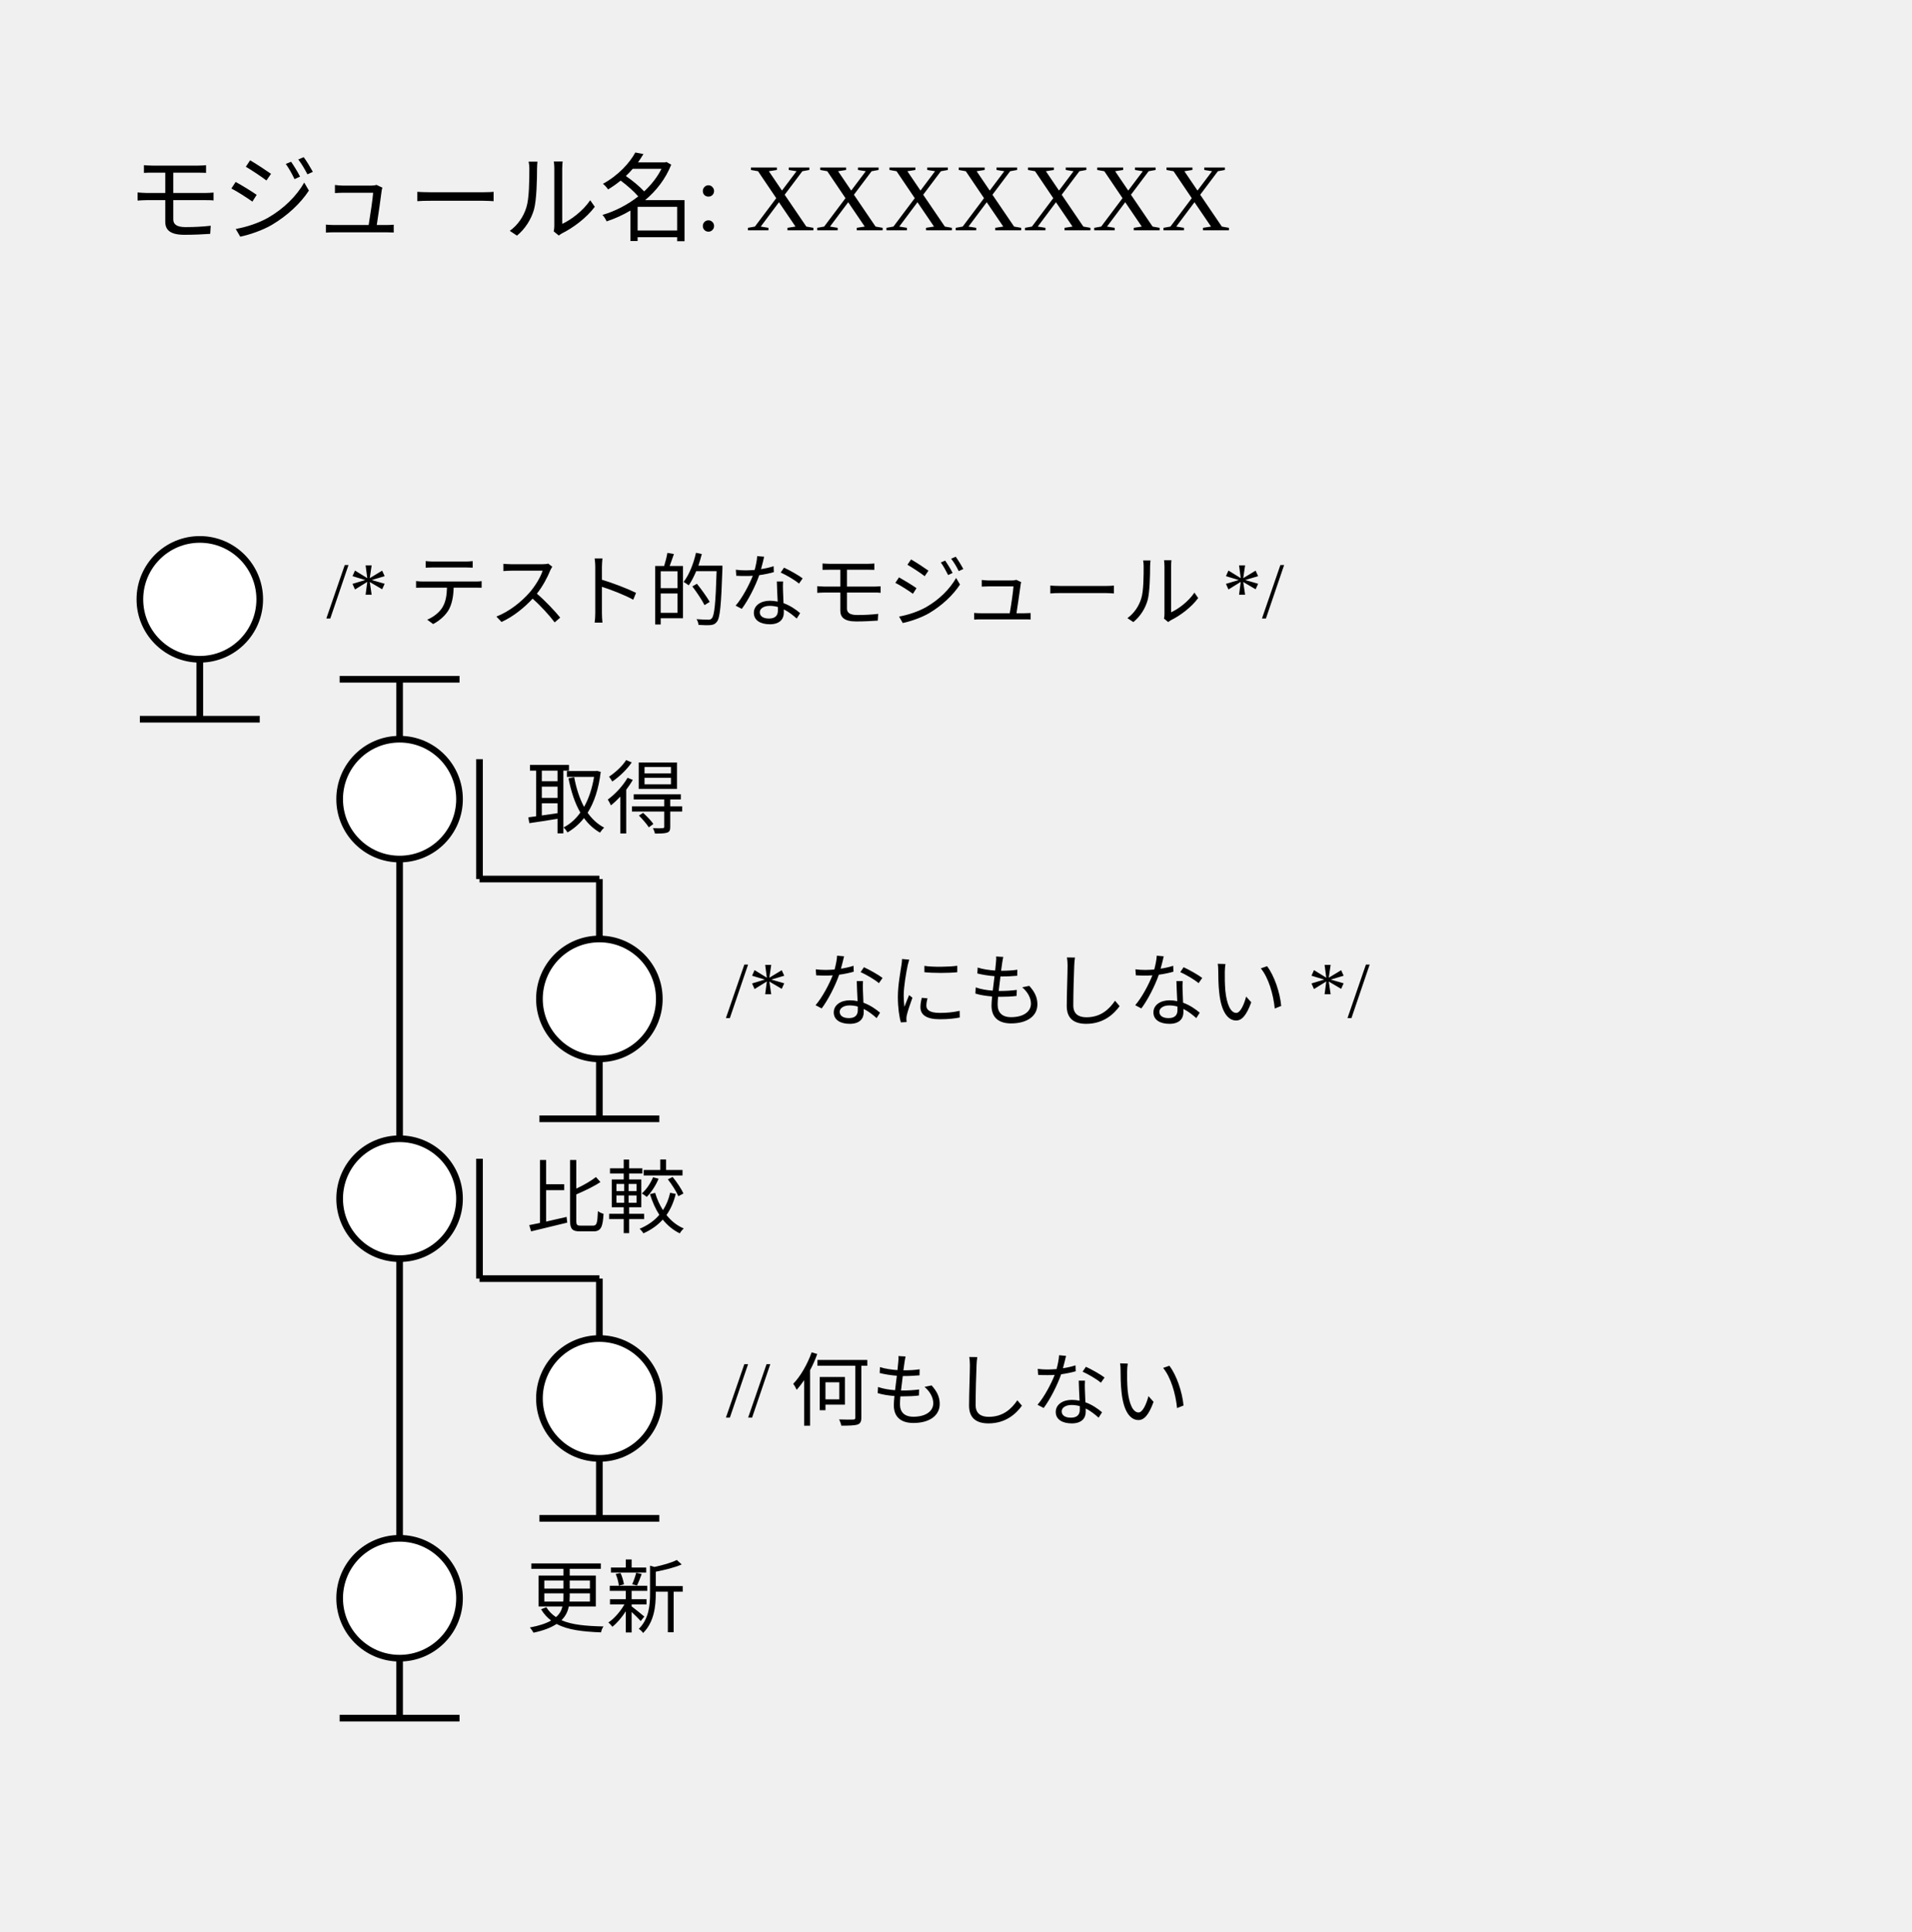
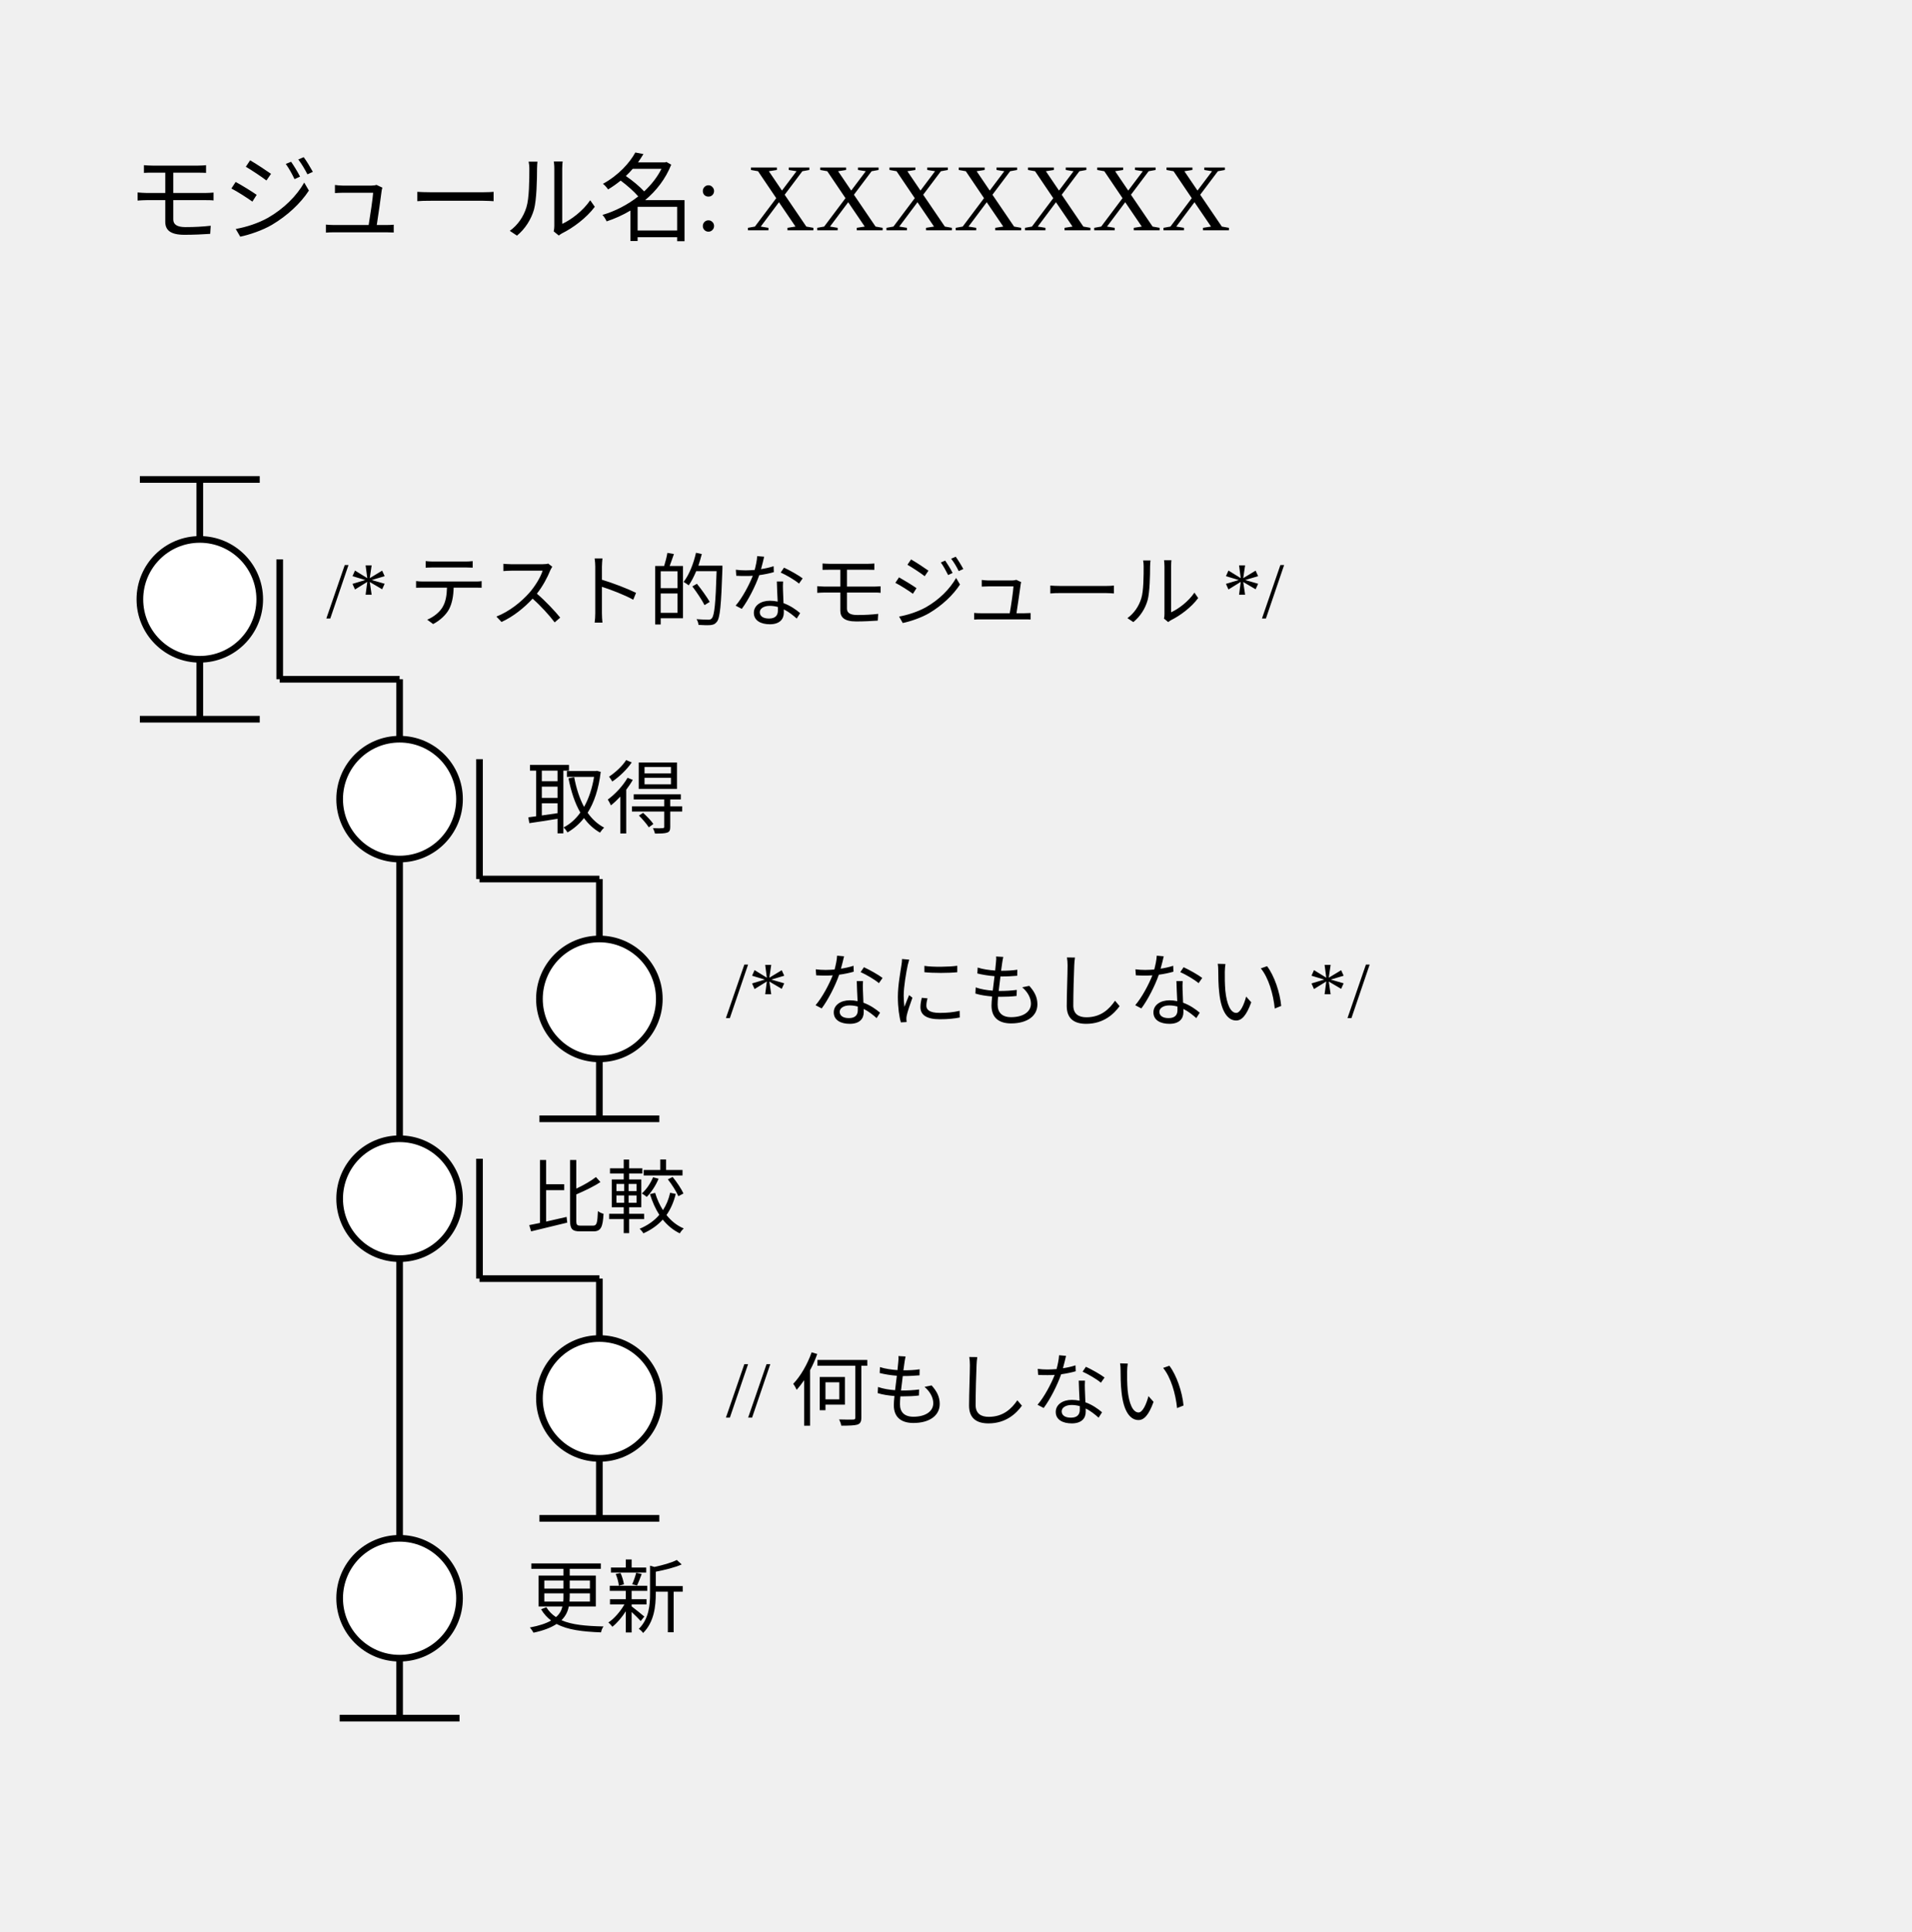
<svg xmlns="http://www.w3.org/2000/svg" width="287" height="290" style="background-color: #808d81">
  <text x="19" y="30" text-anchor="start" dominant-baseline="middle" font-size="120%" rotate="0">モジュール名: XXXXXXX</text>
  <circle cx="30" cy="90" r="9" fill="white" stroke="black" />
  <text x="49" y="90" text-anchor="start" dominant-baseline="middle" font-size="100%" rotate="0">/* テスト的なモジュール */</text>
+   <line x1="30" y1="72" x2="30" y2="81" stroke="black" />
+   <line x1="21" y1="72" x2="39" y2="72" stroke="black" />
  <line x1="30" y1="99" x2="30" y2="108" stroke="black" />
  <line x1="21" y1="108" x2="39" y2="108" stroke="black" />
  <circle cx="60" cy="120" r="9" fill="white" stroke="black" />
  <text x="79" y="120" text-anchor="start" dominant-baseline="middle" font-size="100%" rotate="0">取得</text>
  <line x1="60" y1="102" x2="60" y2="111" stroke="black" />
-   <line x1="51" y1="102" x2="69" y2="102" stroke="black" />
+   <line x1="42" y1="102" x2="60" y2="102" stroke="black" />
+   <line x1="42" y1="84" x2="42" y2="102" stroke="black" />
  <circle cx="90" cy="150" r="9" fill="white" stroke="black" />
  <text x="109" y="150" text-anchor="start" dominant-baseline="middle" font-size="100%" rotate="0">/* なにもしない */</text>
  <line x1="90" y1="159" x2="90" y2="168" stroke="black" />
  <line x1="81" y1="168" x2="99" y2="168" stroke="black" />
  <line x1="90" y1="132" x2="90" y2="141" stroke="black" />
  <line x1="72" y1="132" x2="90" y2="132" stroke="black" />
  <line x1="72" y1="114" x2="72" y2="132" stroke="black" />
  <circle cx="60" cy="180" r="9" fill="white" stroke="black" />
  <text x="79" y="180" text-anchor="start" dominant-baseline="middle" font-size="100%" rotate="0">比較</text>
  <line x1="60" y1="129" x2="60" y2="171" stroke="black" />
  <circle cx="90" cy="210" r="9" fill="white" stroke="black" />
  <text x="109" y="210" text-anchor="start" dominant-baseline="middle" font-size="100%" rotate="0">// 何もしない</text>
  <line x1="90" y1="219" x2="90" y2="228" stroke="black" />
  <line x1="81" y1="228" x2="99" y2="228" stroke="black" />
  <line x1="90" y1="192" x2="90" y2="201" stroke="black" />
  <line x1="72" y1="192" x2="90" y2="192" stroke="black" />
  <line x1="72" y1="174" x2="72" y2="192" stroke="black" />
  <circle cx="60" cy="240" r="9" fill="white" stroke="black" />
  <text x="79" y="240" text-anchor="start" dominant-baseline="middle" font-size="100%" rotate="0">更新</text>
  <line x1="60" y1="189" x2="60" y2="231" stroke="black" />
  <line x1="60" y1="249" x2="60" y2="258" stroke="black" />
  <line x1="51" y1="258" x2="69" y2="258" stroke="black" />
</svg>
